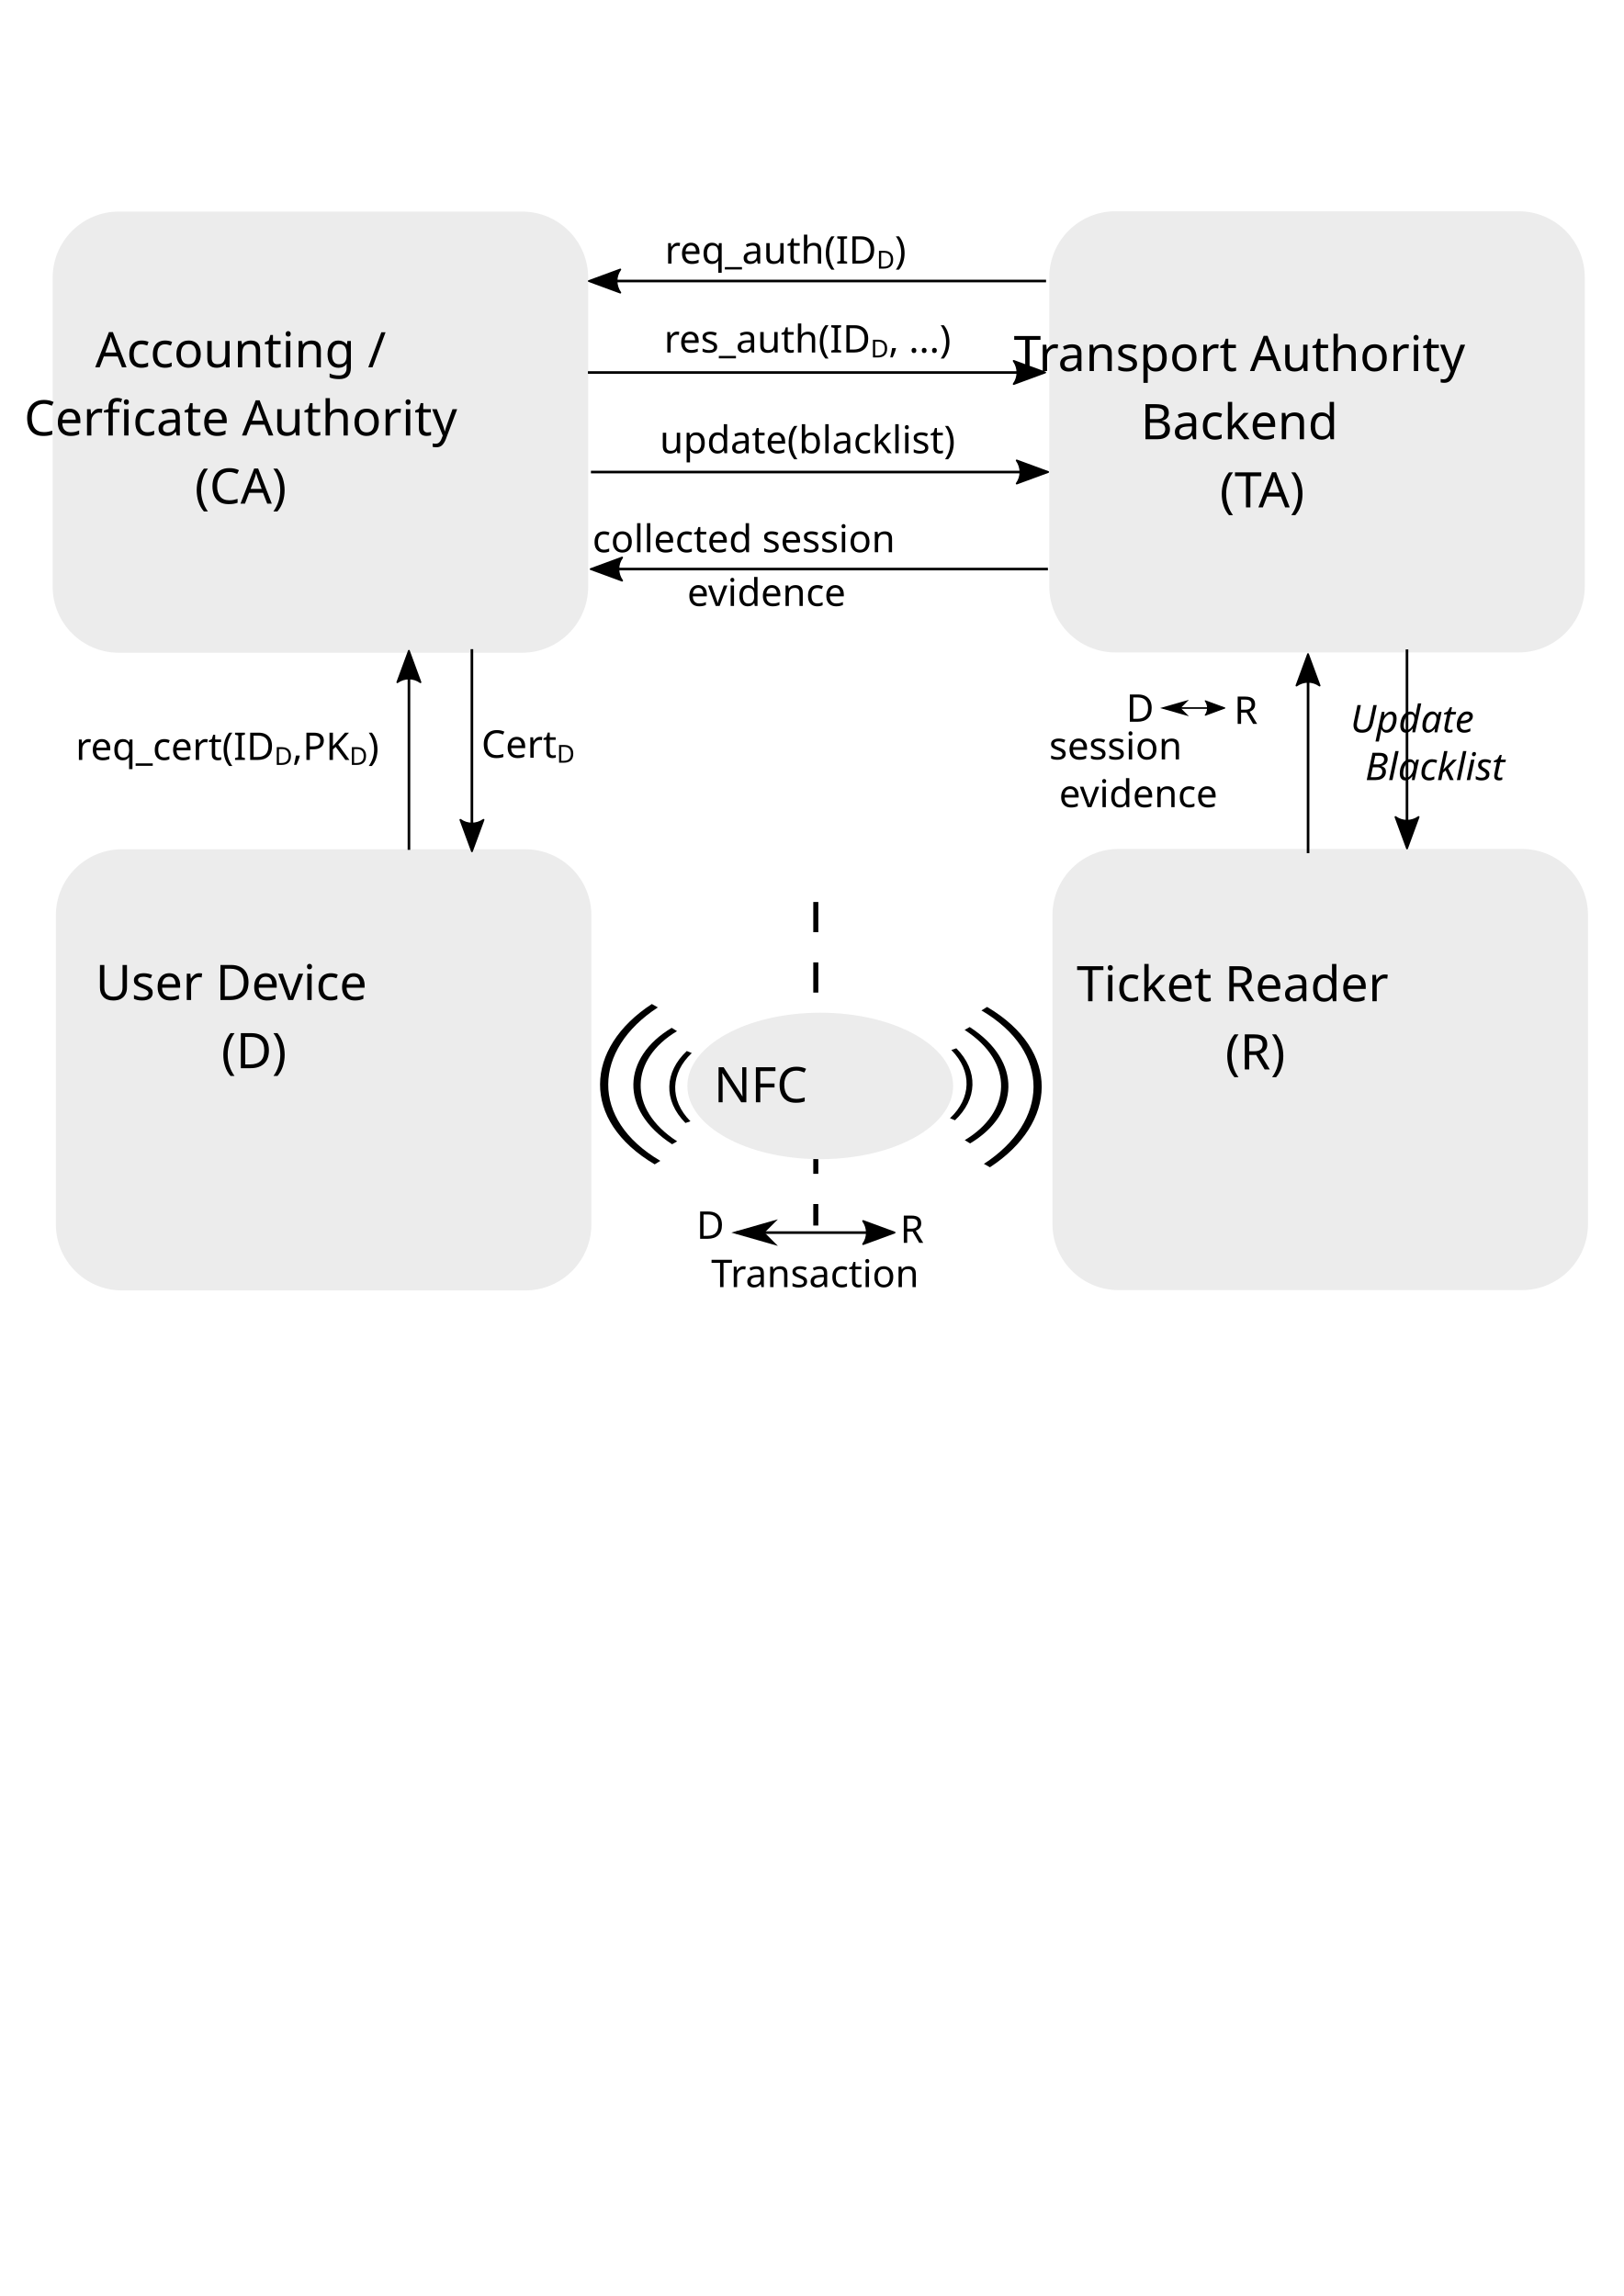
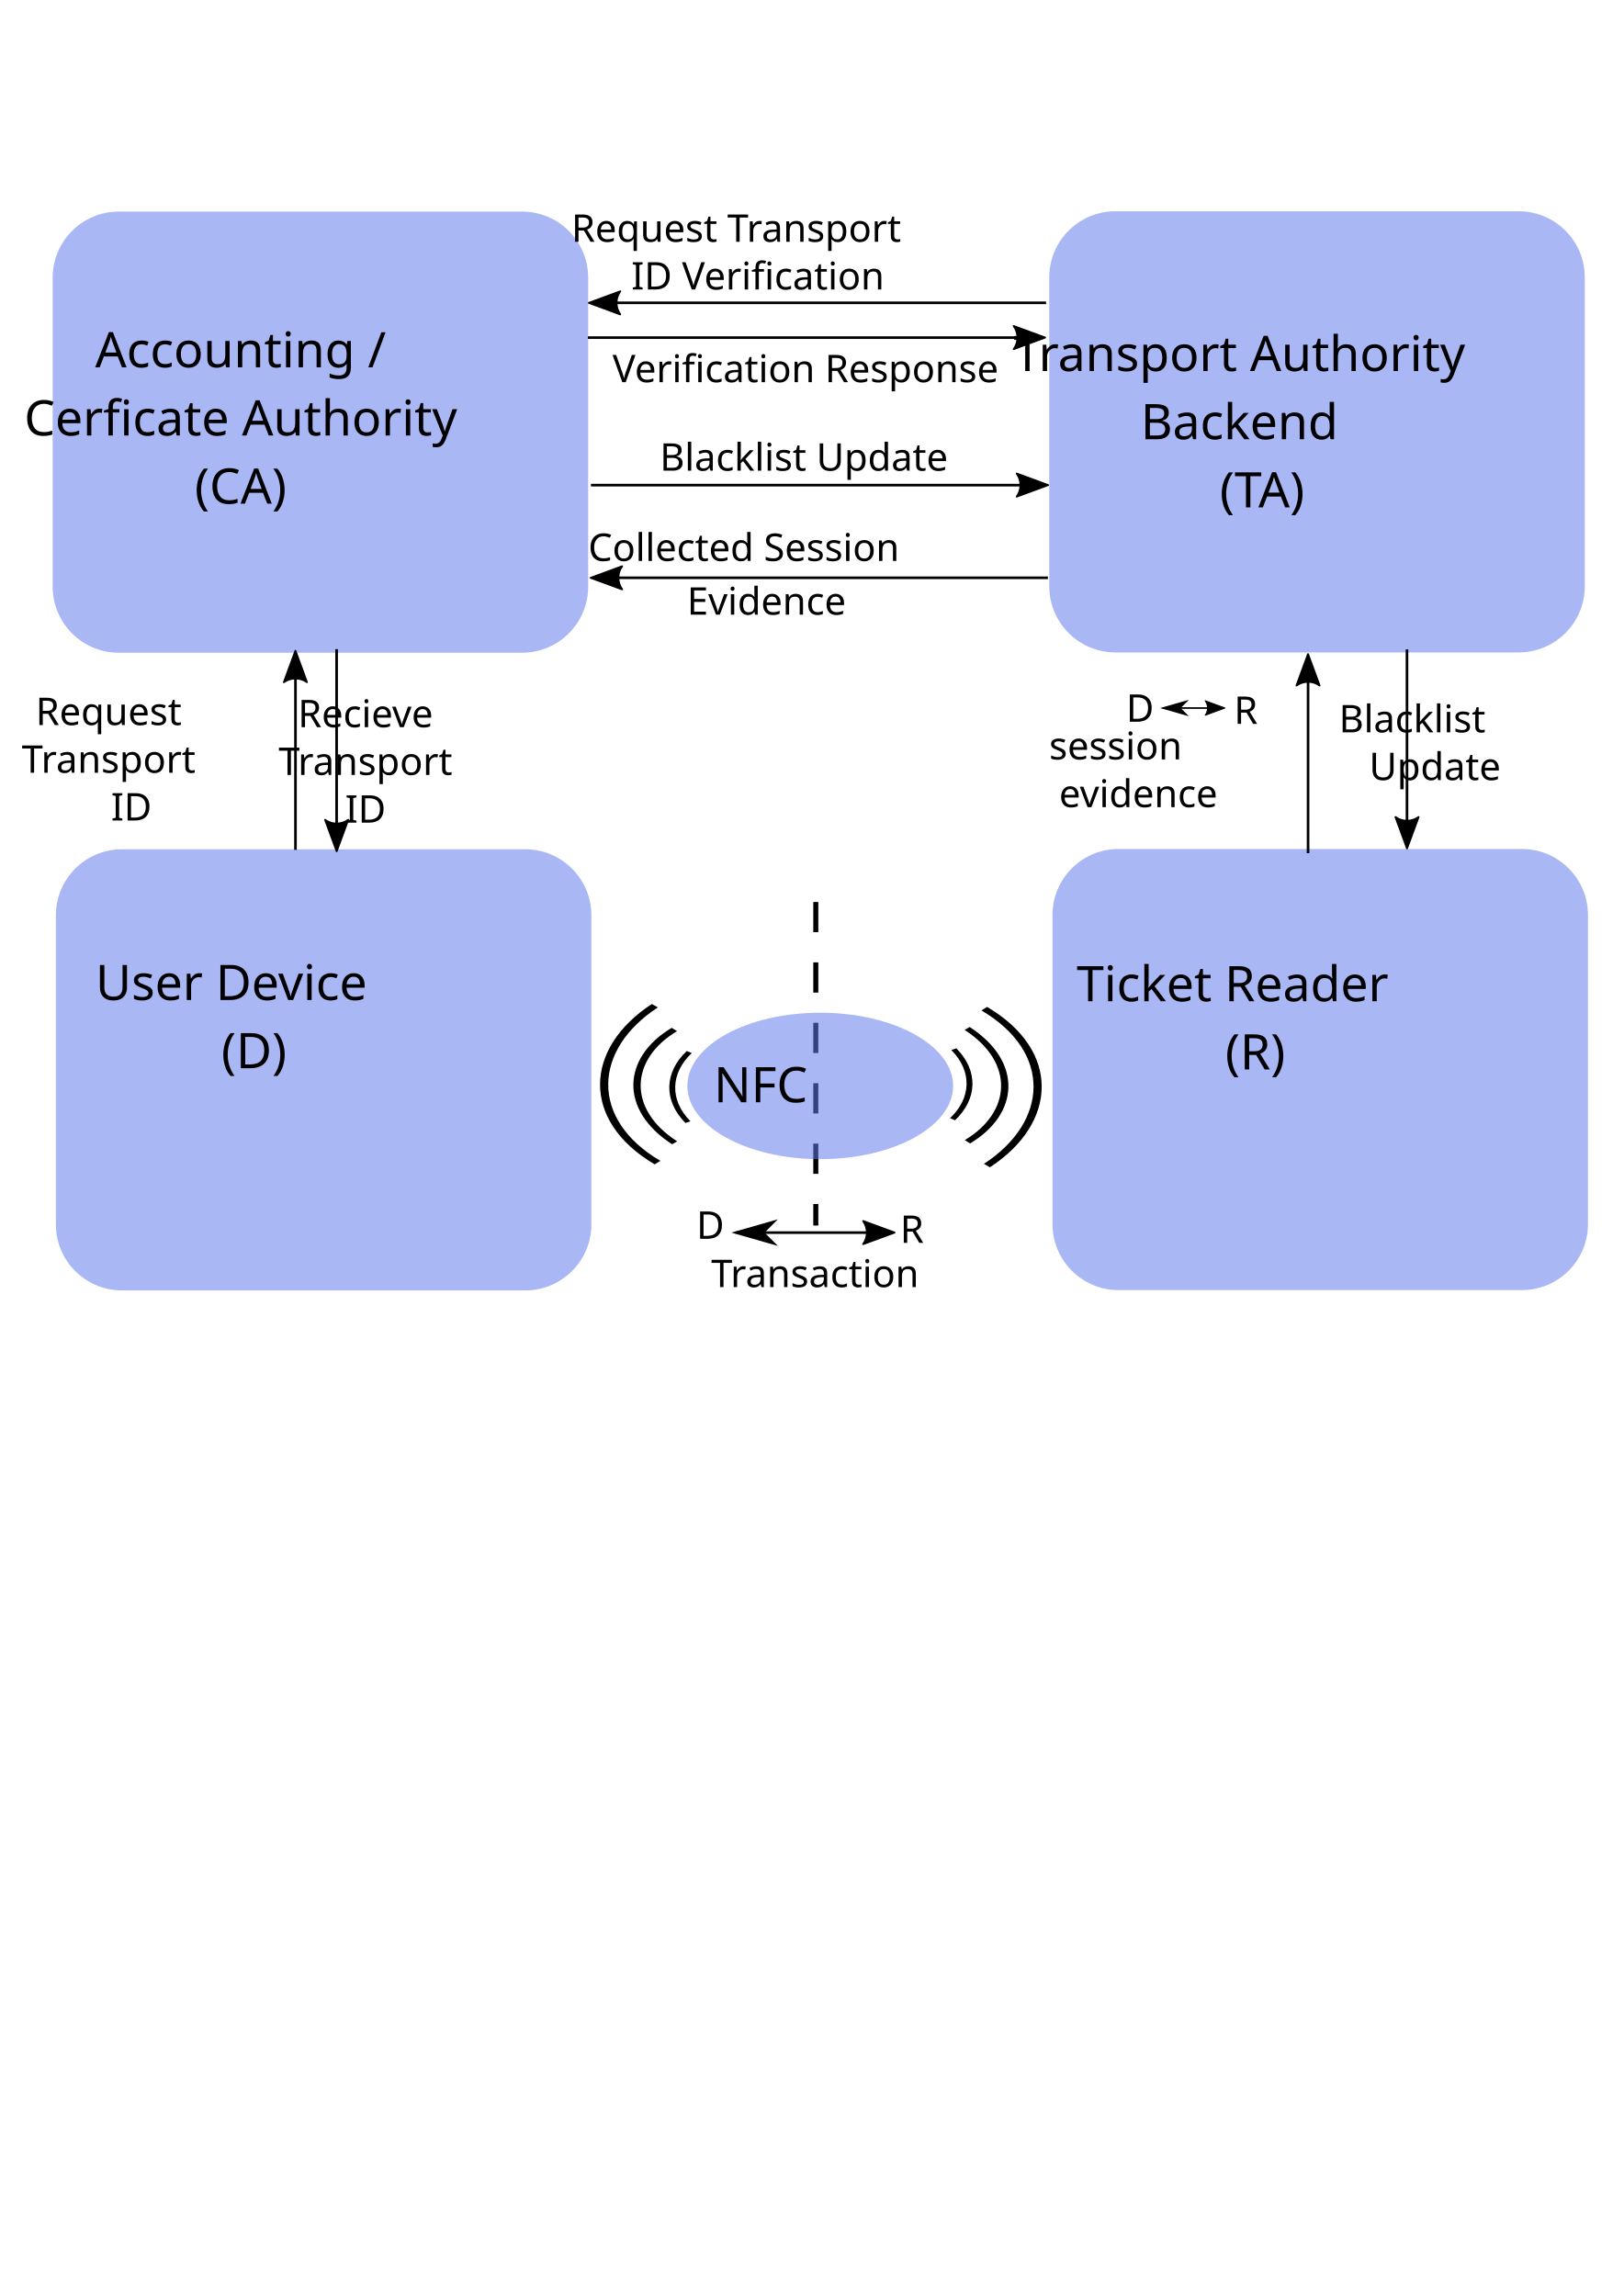
<svg xmlns="http://www.w3.org/2000/svg" width="210mm" height="297mm" viewBox="0 0 744.094 1052.362" id="svg2" version="1.1">
  <defs id="defs4">
    <marker style="overflow:visible" id="marker15131" refX="0.0" refY="0.0" orient="auto">
      <path transform="scale(0.8) translate(12.5,0)" style="fill-rule:evenodd;stroke:#000000;stroke-width:1pt;stroke-opacity:1;fill:#000000;fill-opacity:1" d="M 0.0,0.0 L 5.0,-5.0 L -12.5,0.0 L 5.0,5.0 L 0.0,0.0 z " id="path15133" />
    </marker>
    <marker orient="auto" refY="0.0" refX="0.0" id="Arrow1Mend" style="overflow:visible;">
      <path id="path4621" d="M 0.0,0.0 L 5.0,-5.0 L -12.5,0.0 L 5.0,5.0 L 0.0,0.0 z " style="fill-rule:evenodd;stroke:#000000;stroke-width:1pt;stroke-opacity:1;fill:#000000;fill-opacity:1" transform="scale(0.4) rotate(180) translate(10,0)" />
    </marker>
    <marker orient="auto" refY="0.0" refX="0.0" id="Arrow2Mstart" style="overflow:visible">
      <path id="path4636" style="fill-rule:evenodd;stroke-width:0.625;stroke-linejoin:round;stroke:#000000;stroke-opacity:1;fill:#000000;fill-opacity:1" d="M 8.719,4.034 L -2.207,0.016 L 8.719,-4.002 C 6.973,-1.63 6.983,1.616 8.719,4.034 z " transform="scale(0.6) translate(0,0)" />
    </marker>
    <marker orient="auto" refY="0.0" refX="0.0" id="Arrow1Lstart" style="overflow:visible">
      <path id="path4612" d="M 0.0,0.0 L 5.0,-5.0 L -12.5,0.0 L 5.0,5.0 L 0.0,0.0 z " style="fill-rule:evenodd;stroke:#000000;stroke-width:1pt;stroke-opacity:1;fill:#000000;fill-opacity:1" transform="scale(0.8) translate(12.5,0)" />
    </marker>
    <marker orient="auto" refY="0.0" refX="0.0" id="Arrow2Lend" style="overflow:visible;">
      <path id="path4633" style="fill-rule:evenodd;stroke-width:0.625;stroke-linejoin:round;stroke:#000000;stroke-opacity:1;fill:#000000;fill-opacity:1" d="M 8.719,4.034 L -2.207,0.016 L 8.719,-4.002 C 6.973,-1.63 6.983,1.616 8.719,4.034 z " transform="scale(1.1) rotate(180) translate(1,0)" />
    </marker>
    <marker orient="auto" refY="0" refX="0" id="Arrow2Lend-6" style="overflow:visible">
      <path id="path4633-1" style="fill:#000000;fill-opacity:1;fill-rule:evenodd;stroke:#000000;stroke-width:0.625;stroke-linejoin:round;stroke-opacity:1" d="M 8.719,4.034 -2.207,0.016 8.719,-4.002 c -1.745,2.372 -1.735,5.617 -6e-7,8.035 z" transform="matrix(-1.1,0,0,-1.1,-1.1,0)" />
    </marker>
    <marker orient="auto" refY="0" refX="0" id="Arrow2Lend-3" style="overflow:visible">
      <path id="path4633-4" style="fill:#000000;fill-opacity:1;fill-rule:evenodd;stroke:#000000;stroke-width:0.625;stroke-linejoin:round;stroke-opacity:1" d="M 8.719,4.034 -2.207,0.016 8.719,-4.002 c -1.745,2.372 -1.735,5.617 -6e-7,8.035 z" transform="matrix(-1.1,0,0,-1.1,-1.1,0)" />
    </marker>
    <marker orient="auto" refY="0" refX="0" id="Arrow2Lend-3-9" style="overflow:visible">
      <path id="path4633-4-7" style="fill:#000000;fill-opacity:1;fill-rule:evenodd;stroke:#000000;stroke-width:0.625;stroke-linejoin:round;stroke-opacity:1" d="M 8.719,4.034 -2.207,0.016 8.719,-4.002 c -1.745,2.372 -1.735,5.617 -6e-7,8.035 z" transform="matrix(-1.1,0,0,-1.1,-1.1,0)" />
    </marker>
    <marker orient="auto" refY="0" refX="0" id="Arrow2Lend-3-4" style="overflow:visible">
      <path id="path4633-4-1" style="fill:#000000;fill-opacity:1;fill-rule:evenodd;stroke:#000000;stroke-width:0.625;stroke-linejoin:round;stroke-opacity:1" d="M 8.719,4.034 -2.207,0.016 8.719,-4.002 c -1.745,2.372 -1.735,5.617 -6e-7,8.035 z" transform="matrix(-1.1,0,0,-1.1,-1.1,0)" />
    </marker>
    <marker orient="auto" refY="0" refX="0" id="Arrow2Lend-3-4-9" style="overflow:visible">
      <path id="path4633-4-1-3" style="fill:#000000;fill-opacity:1;fill-rule:evenodd;stroke:#000000;stroke-width:0.625;stroke-linejoin:round;stroke-opacity:1" d="M 8.719,4.034 -2.207,0.016 8.719,-4.002 c -1.745,2.372 -1.735,5.617 -6e-7,8.035 z" transform="matrix(-1.1,0,0,-1.1,-1.1,0)" />
    </marker>
    <marker orient="auto" refY="0" refX="0" id="Arrow2Lend-3-4-9-7" style="overflow:visible">
      <path id="path4633-4-1-3-9" style="fill:#000000;fill-opacity:1;fill-rule:evenodd;stroke:#000000;stroke-width:0.625;stroke-linejoin:round;stroke-opacity:1" d="M 8.719,4.034 -2.207,0.016 8.719,-4.002 c -1.745,2.372 -1.735,5.617 -6e-7,8.035 z" transform="matrix(-1.1,0,0,-1.1,-1.1,0)" />
    </marker>
    <marker orient="auto" refY="0" refX="0" id="Arrow2Lend-3-4-9-5" style="overflow:visible">
      <path id="path4633-4-1-3-5" style="fill:#000000;fill-opacity:1;fill-rule:evenodd;stroke:#000000;stroke-width:0.625;stroke-linejoin:round;stroke-opacity:1" d="M 8.719,4.034 -2.207,0.016 8.719,-4.002 c -1.745,2.372 -1.735,5.617 -6e-7,8.035 z" transform="matrix(-1.1,0,0,-1.1,-1.1,0)" />
    </marker>
    <marker orient="auto" refY="0" refX="0" id="Arrow2Lend-3-9-1" style="overflow:visible">
      <path id="path4633-4-7-8" style="fill:#000000;fill-opacity:1;fill-rule:evenodd;stroke:#000000;stroke-width:0.625;stroke-linejoin:round;stroke-opacity:1" d="M 8.719,4.034 -2.207,0.016 8.719,-4.002 c -1.745,2.372 -1.735,5.617 -6e-7,8.035 z" transform="matrix(-1.1,0,0,-1.1,-1.1,0)" />
    </marker>
    <marker orient="auto" refY="0" refX="0" id="Arrow2Lend-3-9-1-7" style="overflow:visible">
      <path id="path4633-4-7-8-9" style="fill:#000000;fill-opacity:1;fill-rule:evenodd;stroke:#000000;stroke-width:0.625;stroke-linejoin:round;stroke-opacity:1" d="M 8.719,4.034 -2.207,0.016 8.719,-4.002 c -1.745,2.372 -1.735,5.617 -6e-7,8.035 z" transform="matrix(-1.1,0,0,-1.1,-1.1,0)" />
    </marker>
    <marker orient="auto" refY="0" refX="0" id="Arrow1Lstart-8" style="overflow:visible">
      <path id="path4612-7" d="M 0,0 5,-5 -12.5,0 5,5 0,0 Z" style="fill:#000000;fill-opacity:1;fill-rule:evenodd;stroke:#000000;stroke-width:1pt;stroke-opacity:1" transform="matrix(0.8,0,0,0.8,10,0)" />
    </marker>
    <marker orient="auto" refY="0" refX="0" id="Arrow2Lend-6-3" style="overflow:visible">
      <path id="path4633-1-9" style="fill:#000000;fill-opacity:1;fill-rule:evenodd;stroke:#000000;stroke-width:0.625;stroke-linejoin:round;stroke-opacity:1" d="M 8.719,4.034 -2.207,0.016 8.719,-4.002 c -1.745,2.372 -1.735,5.617 -6e-7,8.035 z" transform="matrix(-1.1,0,0,-1.1,-1.1,0)" />
    </marker>
    <marker orient="auto" refY="0" refX="0" id="Arrow1Lstart-3" style="overflow:visible">
      <path id="path4612-4" d="M 0,0 5,-5 -12.5,0 5,5 0,0 Z" style="fill:#000000;fill-opacity:1;fill-rule:evenodd;stroke:#000000;stroke-width:1pt;stroke-opacity:1" transform="matrix(0.8,0,0,0.8,10,0)" />
    </marker>
    <marker orient="auto" refY="0" refX="0" id="Arrow2Lend-6-5" style="overflow:visible">
      <path id="path4633-1-8" style="fill:#000000;fill-opacity:1;fill-rule:evenodd;stroke:#000000;stroke-width:0.625;stroke-linejoin:round;stroke-opacity:1" d="M 8.719,4.034 -2.207,0.016 8.719,-4.002 c -1.745,2.372 -1.735,5.617 -6e-7,8.035 z" transform="matrix(-1.1,0,0,-1.1,-1.1,0)" />
    </marker>
  </defs>
  <g id="layer1">
-     <rect style="fill:#ececec;fill-opacity:1;fill-rule:evenodd" id="rect4136-9" width="245.409" height="202.204" x="24.133" y="96.975" ry="30.305" />
+     <rect style="fill:#627aec;fill-opacity:0.541;fill-rule:evenodd" id="rect4136-9" width="245.409" height="202.204" x="24.133" y="96.975" ry="30.305" />
    <text xml:space="preserve" style="font-style:normal;font-weight:normal;font-size:40px;line-height:125%;font-family:sans-serif;letter-spacing:0px;word-spacing:0px;fill:#000000;fill-opacity:1;stroke:none;stroke-width:1px;stroke-linecap:butt;stroke-linejoin:miter;stroke-opacity:1" x="146.683" y="168.349" id="text4138-3">
      <tspan id="tspan4140-1" x="146.683" y="168.349" style="font-size:22.5px;text-align:center;text-anchor:middle">Accounting /</tspan>
      <tspan x="146.683" y="199.599" style="font-size:22.5px;text-align:center;text-anchor:middle" id="tspan4199">Cerficate Authority</tspan>
      <tspan x="146.683" y="230.849" style="font-size:22.5px;text-align:center;text-anchor:middle" id="tspan4361">(CA)</tspan>
      <tspan x="146.683" y="262.099" style="font-size:22.5px;text-align:center;text-anchor:middle" id="tspan4201" />
    </text>
-     <rect style="fill:#ececec;fill-opacity:1;fill-rule:evenodd" id="rect4136-9-6" width="245.409" height="202.204" x="480.847" y="96.832" ry="30.305" />
+     <rect style="fill:#627aec;fill-opacity:0.541;fill-rule:evenodd" id="rect4136-9-6" width="245.409" height="202.204" x="480.847" y="96.832" ry="30.305" />
    <text xml:space="preserve" style="font-style:normal;font-weight:normal;font-size:40px;line-height:125%;font-family:sans-serif;letter-spacing:0px;word-spacing:0px;fill:#000000;fill-opacity:1;stroke:none;stroke-width:1px;stroke-linecap:butt;stroke-linejoin:miter;stroke-opacity:1" x="604.398" y="170.063" id="text4138-3-7">
      <tspan x="604.398" y="170.063" style="font-size:22.5px;text-align:center;text-anchor:middle" id="tspan4201-9">Transport Authority</tspan>
      <tspan x="604.398" y="201.313" style="font-size:22.5px;text-align:center;text-anchor:middle" id="tspan4368">Backend</tspan>
      <tspan x="604.398" y="232.563" style="font-size:22.5px;text-align:center;text-anchor:middle" id="tspan4370">(TA)</tspan>
    </text>
-     <rect style="fill:#ececec;fill-opacity:1;fill-rule:evenodd" id="rect4136-9-0" width="245.409" height="202.204" x="25.601" y="389.26" ry="30.305" />
+     <rect style="fill:#627aec;fill-opacity:0.541;fill-rule:evenodd" id="rect4136-9-0" width="245.409" height="202.204" x="25.601" y="389.26" ry="30.305" />
    <text xml:space="preserve" style="font-style:normal;font-weight:normal;font-size:40px;line-height:125%;font-family:sans-serif;letter-spacing:0px;word-spacing:0px;fill:#000000;fill-opacity:1;stroke:none;stroke-width:1px;stroke-linecap:butt;stroke-linejoin:miter;stroke-opacity:1" x="142.398" y="458.349" id="text4138-3-0">
      <tspan x="142.398" y="458.349" style="font-size:22.5px;text-align:center;text-anchor:middle" id="tspan4201-1">User Device</tspan>
      <tspan x="142.398" y="489.599" style="font-size:22.5px;text-align:center;text-anchor:middle" id="tspan4359">(D)</tspan>
    </text>
-     <rect style="fill:#ececec;fill-opacity:1;fill-rule:evenodd" id="rect4136-9-0-8" width="245.409" height="202.204" x="482.315" y="389.117" ry="30.305" />
+     <rect style="fill:#627aec;fill-opacity:0.541;fill-rule:evenodd" id="rect4136-9-0-8" width="245.409" height="202.204" x="482.315" y="389.117" ry="30.305" />
    <text xml:space="preserve" style="font-style:normal;font-weight:normal;font-size:40px;line-height:125%;font-family:sans-serif;letter-spacing:0px;word-spacing:0px;fill:#000000;fill-opacity:1;stroke:none;stroke-width:1px;stroke-linecap:butt;stroke-linejoin:miter;stroke-opacity:1" x="601.255" y="458.92" id="text4138-3-0-8">
      <tspan x="601.255" y="458.92" style="font-size:22.5px;text-align:center;text-anchor:middle" id="tspan4201-1-5">Ticket Reader</tspan>
      <tspan x="601.255" y="490.17" style="font-size:22.5px;text-align:center;text-anchor:middle" id="tspan4377">(R)</tspan>
    </text>
    <path style="fill:none;fill-rule:evenodd;stroke:#000000;stroke-width:2.307;stroke-linecap:butt;stroke-linejoin:miter;stroke-miterlimit:4;stroke-dasharray:13.844, 13.844;stroke-dashoffset:0;stroke-opacity:1" d="m 373.857,413.42 0,148.299" id="path6487" />
-     <ellipse style="fill:#ececec;fill-opacity:1;fill-rule:evenodd" id="path4379" cx="375.901" cy="497.736" rx="60.896" ry="33.564" />
+     <ellipse style="fill:#627aec;fill-opacity:0.541;fill-rule:evenodd" id="path4379" cx="375.901" cy="497.736" rx="60.896" ry="33.564" />
    <text xml:space="preserve" style="font-style:normal;font-weight:normal;font-size:40px;line-height:125%;font-family:sans-serif;letter-spacing:0px;word-spacing:0px;fill:#000000;fill-opacity:1;stroke:none;stroke-width:1px;stroke-linecap:butt;stroke-linejoin:miter;stroke-opacity:1" x="374.609" y="505.224" id="text4138-3-0-0">
      <tspan x="374.609" y="505.224" style="font-size:22.5px;text-align:center;text-anchor:middle" id="tspan4359-7">NFC</tspan>
    </text>
    <g transform="matrix(1.516582,0,0,0.9943605,-182.2774,2.632155)" id="g4513-4-2">
      <path transform="matrix(1.23512,1.253062,-1.28321,1.073424,1104.684,-457.8009)" d="m 155.85,692.611 c 6.875,1.468 12.272,7.016 13.982,13.774" id="path4442-4-5-8" style="fill:none;fill-rule:evenodd;stroke:#000000;stroke-width:1px;stroke-linecap:butt;stroke-linejoin:miter;stroke-opacity:1" />
      <path transform="matrix(1.433864,1.669976,-1.675025,1.187175,1342.915,-606.2195)" d="m 155.67,688.76 c 9.877,-0.891 18.372,7.001 19.465,16.615" id="path4444-1-8-5" style="fill:none;fill-rule:evenodd;stroke:#000000;stroke-width:1px;stroke-linecap:butt;stroke-linejoin:miter;stroke-opacity:1" />
      <g id="g4450-4-1-0" transform="matrix(1.727742,1.75284,-1.902715,1.591649,1454.383,-906.0583)">
        <path style="fill:none;fill-rule:evenodd;stroke:#000000;stroke-width:1px;stroke-linecap:butt;stroke-linejoin:miter;stroke-opacity:1" id="path4446-0-6-6" d="m 157.489,684.606 c 12.284,-0.699 22.494,9.434 23.455,21.4" transform="matrix(0.9687714,-0.00463347,0.00470642,0.9537555,0.8854289,34.94757)" />
      </g>
    </g>
    <path style="fill:none;fill-rule:evenodd;stroke:#000000;stroke-width:1.2;stroke-linecap:butt;stroke-linejoin:miter;stroke-miterlimit:4;stroke-dasharray:none;stroke-opacity:1;marker-start:url(#Arrow1Lstart);marker-end:url(#Arrow2Lend-6)" d="m 337.485,564.96 70.884,0" id="path4606-3" />
    <text xml:space="preserve" style="font-style:normal;font-weight:normal;font-size:40px;line-height:125%;font-family:sans-serif;letter-spacing:0px;word-spacing:0px;fill:#000000;fill-opacity:1;stroke:none;stroke-width:1px;stroke-linecap:butt;stroke-linejoin:miter;stroke-opacity:1" x="319.143" y="567.791" id="text6813">
      <tspan id="tspan6815" x="319.143" y="567.791" style="font-size:17.5px">D</tspan>
    </text>
    <text xml:space="preserve" style="font-style:normal;font-weight:normal;font-size:40px;line-height:125%;font-family:sans-serif;letter-spacing:0px;word-spacing:0px;fill:#000000;fill-opacity:1;stroke:none;stroke-width:1px;stroke-linecap:butt;stroke-linejoin:miter;stroke-opacity:1" x="412.481" y="569.652" id="text6813-6">
      <tspan id="tspan6815-7" x="412.481" y="569.652" style="font-size:17.5px">R</tspan>
    </text>
    <text xml:space="preserve" style="font-style:normal;font-weight:normal;font-size:40px;line-height:125%;font-family:sans-serif;letter-spacing:0px;word-spacing:0px;fill:#000000;fill-opacity:1;stroke:none;stroke-width:1px;stroke-linecap:butt;stroke-linejoin:miter;stroke-opacity:1" x="325.909" y="589.938" id="text6813-0">
      <tspan id="tspan6815-6" x="325.909" y="589.938" style="font-size:17.5px">Transaction</tspan>
    </text>
-     <path style="fill:none;fill-rule:evenodd;stroke:#000000;stroke-width:1.2;stroke-linecap:butt;stroke-linejoin:miter;stroke-miterlimit:4;stroke-dasharray:none;stroke-opacity:1;marker-end:url(#Arrow2Lend-3)" d="m 216.259,297.537 0,91.052" id="path4606-8" />
-     <path style="fill:none;fill-rule:evenodd;stroke:#000000;stroke-width:1.2;stroke-linecap:butt;stroke-linejoin:miter;stroke-miterlimit:4;stroke-dasharray:none;stroke-opacity:1;marker-end:url(#Arrow2Lend-3-9)" d="m 187.407,389.521 0,-89.651" id="path4606-8-1" />
-     <text xml:space="preserve" style="font-style:normal;font-weight:normal;font-size:40px;line-height:125%;font-family:sans-serif;letter-spacing:0px;word-spacing:0px;fill:#000000;fill-opacity:1;stroke:none;stroke-width:1px;stroke-linecap:butt;stroke-linejoin:miter;stroke-opacity:1" x="34.671" y="348.315" id="text6813-0-9">
-       <tspan id="tspan6815-6-5" x="34.671" y="348.315" style="font-size:17.5px">req_cert(ID<tspan style="font-size:65%;baseline-shift:sub" id="tspan8961">D</tspan>,PK<tspan style="font-size:65%;baseline-shift:sub" id="tspan8977">D</tspan>)</tspan>
+     <path style="fill:none;fill-rule:evenodd;stroke:#000000;stroke-width:1.2;stroke-linecap:butt;stroke-linejoin:miter;stroke-miterlimit:4;stroke-dasharray:none;stroke-opacity:1;marker-end:url(#Arrow2Lend-3)" d="m 154.259,297.537 0,91.052" id="path4606-8" />
+     <path style="fill:none;fill-rule:evenodd;stroke:#000000;stroke-width:1.2;stroke-linecap:butt;stroke-linejoin:miter;stroke-miterlimit:4;stroke-dasharray:none;stroke-opacity:1;marker-end:url(#Arrow2Lend-3-9)" d="m 135.407,389.521 0,-89.651" id="path4606-8-1" />
+     <text xml:space="preserve" style="font-style:normal;font-weight:normal;font-size:40px;line-height:125%;font-family:sans-serif;letter-spacing:0px;word-spacing:0px;fill:#000000;fill-opacity:1;stroke:none;stroke-width:1px;stroke-linecap:butt;stroke-linejoin:miter;stroke-opacity:1" x="86.197" y="332.315" id="text6813-0-9">
+       <tspan id="tspan6815-6-5" x="86.197" y="332.315" style="font-size:17.5px;text-align:center;text-anchor:middle">Request</tspan>
+       <tspan x="86.197" y="354.19" style="font-size:17.5px;text-align:center;text-anchor:middle" id="tspan3747">Transport</tspan>
+       <tspan x="86.197" y="376.065" style="font-size:17.5px;text-align:center;text-anchor:middle" id="tspan3728">ID</tspan>
    </text>
-     <text xml:space="preserve" style="font-style:normal;font-weight:normal;font-size:40px;line-height:125%;font-family:sans-serif;letter-spacing:0px;word-spacing:0px;fill:#000000;fill-opacity:1;stroke:none;stroke-width:1px;stroke-linecap:butt;stroke-linejoin:miter;stroke-opacity:1" x="220.626" y="347.306" id="text6813-0-9-9">
-       <tspan id="tspan6815-6-5-5" x="220.626" y="347.306" style="font-size:17.5px">Cert<tspan style="font-size:65%;baseline-shift:sub" id="tspan8961-2">D</tspan>
-       </tspan>
+     <text xml:space="preserve" style="font-style:normal;font-weight:normal;font-size:40px;line-height:125%;font-family:sans-serif;letter-spacing:0px;word-spacing:0px;fill:#000000;fill-opacity:1;stroke:none;stroke-width:1px;stroke-linecap:butt;stroke-linejoin:miter;stroke-opacity:1" x="203.891" y="333.306" id="text6813-0-9-9">
+       <tspan x="203.891" y="333.306" style="font-size:17.5px;text-align:center;text-anchor:middle" id="tspan3734">Recieve</tspan>
+       <tspan x="203.891" y="355.181" style="font-size:17.5px;text-align:center;text-anchor:middle" id="tspan4844">Transport</tspan>
+       <tspan x="203.891" y="377.056" style="font-size:17.5px;text-align:center;text-anchor:middle" id="tspan4846">ID</tspan>
+       <tspan x="203.891" y="398.931" style="font-size:17.5px;text-align:center;text-anchor:middle" id="tspan3730" />
    </text>
-     <path style="fill:none;fill-rule:evenodd;stroke:#000000;stroke-width:1.2;stroke-linecap:butt;stroke-linejoin:miter;stroke-miterlimit:4;stroke-dasharray:none;stroke-opacity:1;marker-end:url(#Arrow2Lend-3-4)" d="m 480.225,260.823 -207.945,0" id="path4606-8-5" />
-     <path style="fill:none;fill-rule:evenodd;stroke:#000000;stroke-width:1.2;stroke-linecap:butt;stroke-linejoin:miter;stroke-miterlimit:4;stroke-dasharray:none;stroke-opacity:1;marker-end:url(#Arrow2Lend-3-4-9)" d="m 269.423,170.742 207.945,0" id="path4606-8-5-9" />
-     <path style="fill:none;fill-rule:evenodd;stroke:#000000;stroke-width:1.2;stroke-linecap:butt;stroke-linejoin:miter;stroke-miterlimit:4;stroke-dasharray:none;stroke-opacity:1;marker-end:url(#Arrow2Lend-3-4-9-7)" d="m 479.379,128.799 -207.945,0" id="path4606-8-5-9-1" />
-     <path style="fill:none;fill-rule:evenodd;stroke:#000000;stroke-width:1.2;stroke-linecap:butt;stroke-linejoin:miter;stroke-miterlimit:4;stroke-dasharray:none;stroke-opacity:1;marker-end:url(#Arrow2Lend-3-4-9-5)" d="m 270.801,216.358 207.945,0" id="path4606-8-5-9-2" />
-     <text xml:space="preserve" style="font-style:normal;font-weight:normal;font-size:40px;line-height:125%;font-family:sans-serif;letter-spacing:0px;word-spacing:0px;fill:#000000;fill-opacity:1;stroke:none;stroke-width:1px;stroke-linecap:butt;stroke-linejoin:miter;stroke-opacity:1" x="304.694" y="120.821" id="text6813-0-9-93">
-       <tspan id="tspan6815-6-5-1" x="304.694" y="120.821" style="font-size:17.5px">req_auth(ID<tspan style="font-size:65%;baseline-shift:sub" id="tspan8961-1">D</tspan>)</tspan>
+     <path style="fill:none;fill-rule:evenodd;stroke:#000000;stroke-width:1.2;stroke-linecap:butt;stroke-linejoin:miter;stroke-miterlimit:4;stroke-dasharray:none;stroke-opacity:1;marker-end:url(#Arrow2Lend-3-4)" d="m 480.225,264.823 -207.945,0" id="path4606-8-5" />
+     <path style="fill:none;fill-rule:evenodd;stroke:#000000;stroke-width:1.2;stroke-linecap:butt;stroke-linejoin:miter;stroke-miterlimit:4;stroke-dasharray:none;stroke-opacity:1;marker-end:url(#Arrow2Lend-3-4-9)" d="m 269.423,154.742 207.945,0" id="path4606-8-5-9" />
+     <path style="fill:none;fill-rule:evenodd;stroke:#000000;stroke-width:1.2;stroke-linecap:butt;stroke-linejoin:miter;stroke-miterlimit:4;stroke-dasharray:none;stroke-opacity:1;marker-end:url(#Arrow2Lend-3-4-9-7)" d="m 479.379,138.799 -207.945,0" id="path4606-8-5-9-1" />
+     <path style="fill:none;fill-rule:evenodd;stroke:#000000;stroke-width:1.2;stroke-linecap:butt;stroke-linejoin:miter;stroke-miterlimit:4;stroke-dasharray:none;stroke-opacity:1;marker-end:url(#Arrow2Lend-3-4-9-5)" d="m 270.801,222.358 207.945,0" id="path4606-8-5-9-2" />
+     <text xml:space="preserve" style="font-style:normal;font-weight:normal;font-size:40px;line-height:125%;font-family:sans-serif;letter-spacing:0px;word-spacing:0px;fill:#000000;fill-opacity:1;stroke:none;stroke-width:1px;stroke-linecap:butt;stroke-linejoin:miter;stroke-opacity:1" x="373.286" y="110.821" id="text6813-0-9-93">
+       <tspan id="tspan6815-6-5-1" x="376.072" y="110.821" style="font-size:17.5px;text-align:center;text-anchor:middle">Request Transport </tspan>
+       <tspan x="373.286" y="132.696" style="font-size:17.5px;text-align:center;text-anchor:middle" id="tspan4902">ID Verification</tspan>
    </text>
-     <text xml:space="preserve" style="font-style:normal;font-weight:normal;font-size:40px;line-height:125%;font-family:sans-serif;letter-spacing:0px;word-spacing:0px;fill:#000000;fill-opacity:1;stroke:none;stroke-width:1px;stroke-linecap:butt;stroke-linejoin:miter;stroke-opacity:1" x="304.319" y="161.567" id="text6813-0-9-4">
-       <tspan id="tspan6815-6-5-6" x="304.319" y="161.567" style="font-size:17.5px">res_auth(ID<tspan style="font-size:65%;baseline-shift:sub" id="tspan8961-8">D</tspan>, ...)</tspan>
+     <text xml:space="preserve" style="font-style:normal;font-weight:normal;font-size:40px;line-height:125%;font-family:sans-serif;letter-spacing:0px;word-spacing:0px;fill:#000000;fill-opacity:1;stroke:none;stroke-width:1px;stroke-linecap:butt;stroke-linejoin:miter;stroke-opacity:1" x="302.362" y="215.73" id="text6813-0-9-3">
+       <tspan id="tspan6815-6-5-14" x="302.362" y="215.73" style="font-size:17.5px">Blacklist Update</tspan>
+       <tspan x="302.362" y="237.605" style="font-size:17.5px" id="tspan3755" />
    </text>
-     <text xml:space="preserve" style="font-style:normal;font-weight:normal;font-size:40px;line-height:125%;font-family:sans-serif;letter-spacing:0px;word-spacing:0px;fill:#000000;fill-opacity:1;stroke:none;stroke-width:1px;stroke-linecap:butt;stroke-linejoin:miter;stroke-opacity:1" x="302.362" y="207.73" id="text6813-0-9-3">
-       <tspan id="tspan6815-6-5-14" x="302.362" y="207.73" style="font-size:17.5px">update(blacklist)</tspan>
-     </text>
-     <text xml:space="preserve" style="font-style:normal;font-weight:normal;font-size:40px;line-height:157%;font-family:sans-serif;letter-spacing:0px;word-spacing:0px;fill:#000000;fill-opacity:1;stroke:none;stroke-width:1px;stroke-linecap:butt;stroke-linejoin:miter;stroke-opacity:1" x="377.259" y="253.106" id="text6813-0-9-3-9">
-       <tspan x="377.259" y="253.106" style="font-size:17.5px;line-height:120%;text-align:center;text-anchor:middle" id="tspan11561">collected session</tspan>
-       <tspan x="377.259" y="277.734" style="font-size:17.5px;line-height:146%;text-align:center;text-anchor:middle" id="tspan11565">evidence</tspan>
+     <text xml:space="preserve" style="font-style:normal;font-weight:normal;font-size:40px;line-height:157%;font-family:sans-serif;letter-spacing:0px;word-spacing:0px;fill:#000000;fill-opacity:1;stroke:none;stroke-width:1px;stroke-linecap:butt;stroke-linejoin:miter;stroke-opacity:1" x="377.259" y="257.106" id="text6813-0-9-3-9">
+       <tspan x="377.259" y="257.106" style="font-size:17.5px;line-height:120%;text-align:center;text-anchor:middle" id="tspan11561">Collected Session</tspan>
+       <tspan x="377.259" y="281.734" style="font-size:17.5px;line-height:146%;text-align:center;text-anchor:middle" id="tspan11565">Evidence</tspan>
    </text>
    <path style="fill:none;fill-rule:evenodd;stroke:#000000;stroke-width:1.2;stroke-linecap:butt;stroke-linejoin:miter;stroke-miterlimit:4;stroke-dasharray:none;stroke-opacity:1;marker-end:url(#Arrow2Lend-3-9-1)" d="m 599.45,391.048 0,-89.651" id="path4606-8-1-2" />
    <path style="fill:none;fill-rule:evenodd;stroke:#000000;stroke-width:1.2;stroke-linecap:butt;stroke-linejoin:miter;stroke-miterlimit:4;stroke-dasharray:none;stroke-opacity:1;marker-end:url(#Arrow2Lend-3-9-1-7)" d="m 644.78,297.65 0,89.651" id="path4606-8-1-2-9" />
    <text xml:space="preserve" style="font-style:normal;font-weight:normal;font-size:40px;line-height:125%;font-family:sans-serif;letter-spacing:0px;word-spacing:0px;fill:#000000;fill-opacity:1;stroke:none;stroke-width:1px;stroke-linecap:butt;stroke-linejoin:miter;stroke-opacity:1" x="683.591" y="335.672" id="text6813-0-9-3-8">
-       <tspan id="tspan6815-6-5-14-4" x="683.591" y="335.672" style="font-style:italic;font-size:17.5px;text-align:center;text-anchor:middle">Update</tspan>
-       <tspan x="683.591" y="357.547" style="font-style:italic;font-size:17.5px;text-align:center;text-anchor:middle" id="tspan12104">Blacklist</tspan>
+       <tspan x="683.591" y="335.672" style="font-style:normal;font-size:17.5px;text-align:center;text-anchor:middle" id="tspan12104">Blacklist</tspan>
+       <tspan x="683.591" y="357.547" style="font-style:normal;font-size:17.5px;text-align:center;text-anchor:middle" id="tspan3761">Update</tspan>
    </text>
    <text xml:space="preserve" style="font-style:normal;font-weight:normal;font-size:40px;line-height:125%;font-family:sans-serif;letter-spacing:0px;word-spacing:0px;fill:#000000;fill-opacity:1;stroke:none;stroke-width:1px;stroke-linecap:butt;stroke-linejoin:miter;stroke-opacity:1" x="516.075" y="330.814" id="text6813-04">
      <tspan id="tspan6815-64" x="516.075" y="330.814" style="font-size:17.5px">D</tspan>
    </text>
    <text xml:space="preserve" style="font-style:normal;font-weight:normal;font-size:40px;line-height:125%;font-family:sans-serif;letter-spacing:0px;word-spacing:0px;fill:#000000;fill-opacity:1;stroke:none;stroke-width:1px;stroke-linecap:butt;stroke-linejoin:miter;stroke-opacity:1" x="565.484" y="331.783" id="text6813-6-5">
      <tspan id="tspan6815-7-7" x="565.484" y="331.783" style="font-size:17.5px">R</tspan>
    </text>
    <text xml:space="preserve" style="font-style:normal;font-weight:normal;font-size:40px;line-height:125%;font-family:sans-serif;letter-spacing:0px;word-spacing:0px;fill:#000000;fill-opacity:1;stroke:none;stroke-width:1px;stroke-linecap:butt;stroke-linejoin:miter;stroke-opacity:1" x="547.655" y="348.069" id="text6813-0-6">
      <tspan id="tspan6815-6-0" x="547.655" y="348.069" style="font-size:17.5px;text-align:center;text-anchor:middle">session</tspan>
      <tspan x="547.655" y="369.944" style="font-size:17.5px;text-align:center;text-anchor:middle" id="tspan18626">evidence</tspan>
    </text>
    <path style="fill:none;fill-rule:evenodd;stroke:#000000;stroke-width:0.743;stroke-linecap:butt;stroke-linejoin:miter;stroke-miterlimit:4;stroke-dasharray:none;stroke-opacity:1;marker-start:url(#Arrow1Lstart-3);marker-end:url(#Arrow2Lend-6-5)" d="m 533.096,324.528 27.198,0" id="path4606-3-7" />
    <g transform="matrix(-1.516582,0,0,-0.9943605,934.648,992.5658)" id="g4513-4-2-0">
      <path transform="matrix(1.23512,1.253062,-1.28321,1.073424,1104.684,-457.8009)" d="m 155.85,692.611 c 6.875,1.468 12.272,7.016 13.982,13.774" id="path4442-4-5-8-0" style="fill:none;fill-rule:evenodd;stroke:#000000;stroke-width:1px;stroke-linecap:butt;stroke-linejoin:miter;stroke-opacity:1" />
      <path transform="matrix(1.433864,1.669976,-1.675025,1.187175,1342.915,-606.2195)" d="m 155.67,688.76 c 9.877,-0.891 18.372,7.001 19.465,16.615" id="path4444-1-8-5-0" style="fill:none;fill-rule:evenodd;stroke:#000000;stroke-width:1px;stroke-linecap:butt;stroke-linejoin:miter;stroke-opacity:1" />
      <g id="g4450-4-1-0-1" transform="matrix(1.727742,1.75284,-1.902715,1.591649,1454.383,-906.0583)">
        <path style="fill:none;fill-rule:evenodd;stroke:#000000;stroke-width:1px;stroke-linecap:butt;stroke-linejoin:miter;stroke-opacity:1" id="path4446-0-6-6-4" d="m 157.489,684.606 c 12.284,-0.699 22.494,9.434 23.455,21.4" transform="matrix(0.9687714,-0.00463347,0.00470642,0.9537555,0.8854289,34.94757)" />
      </g>
    </g>
+     <text xml:space="preserve" style="font-style:normal;font-weight:normal;font-size:40px;line-height:125%;font-family:sans-serif;letter-spacing:0px;word-spacing:0px;fill:#000000;fill-opacity:1;stroke:none;stroke-width:1px;stroke-linecap:butt;stroke-linejoin:miter;stroke-opacity:1" x="280.714" y="175.176" id="text6813-0-9-93-8">
+       <tspan x="280.714" y="175.176" style="font-size:17.5px" id="tspan5060">Verification Response</tspan>
+     </text>
  </g>
</svg>
